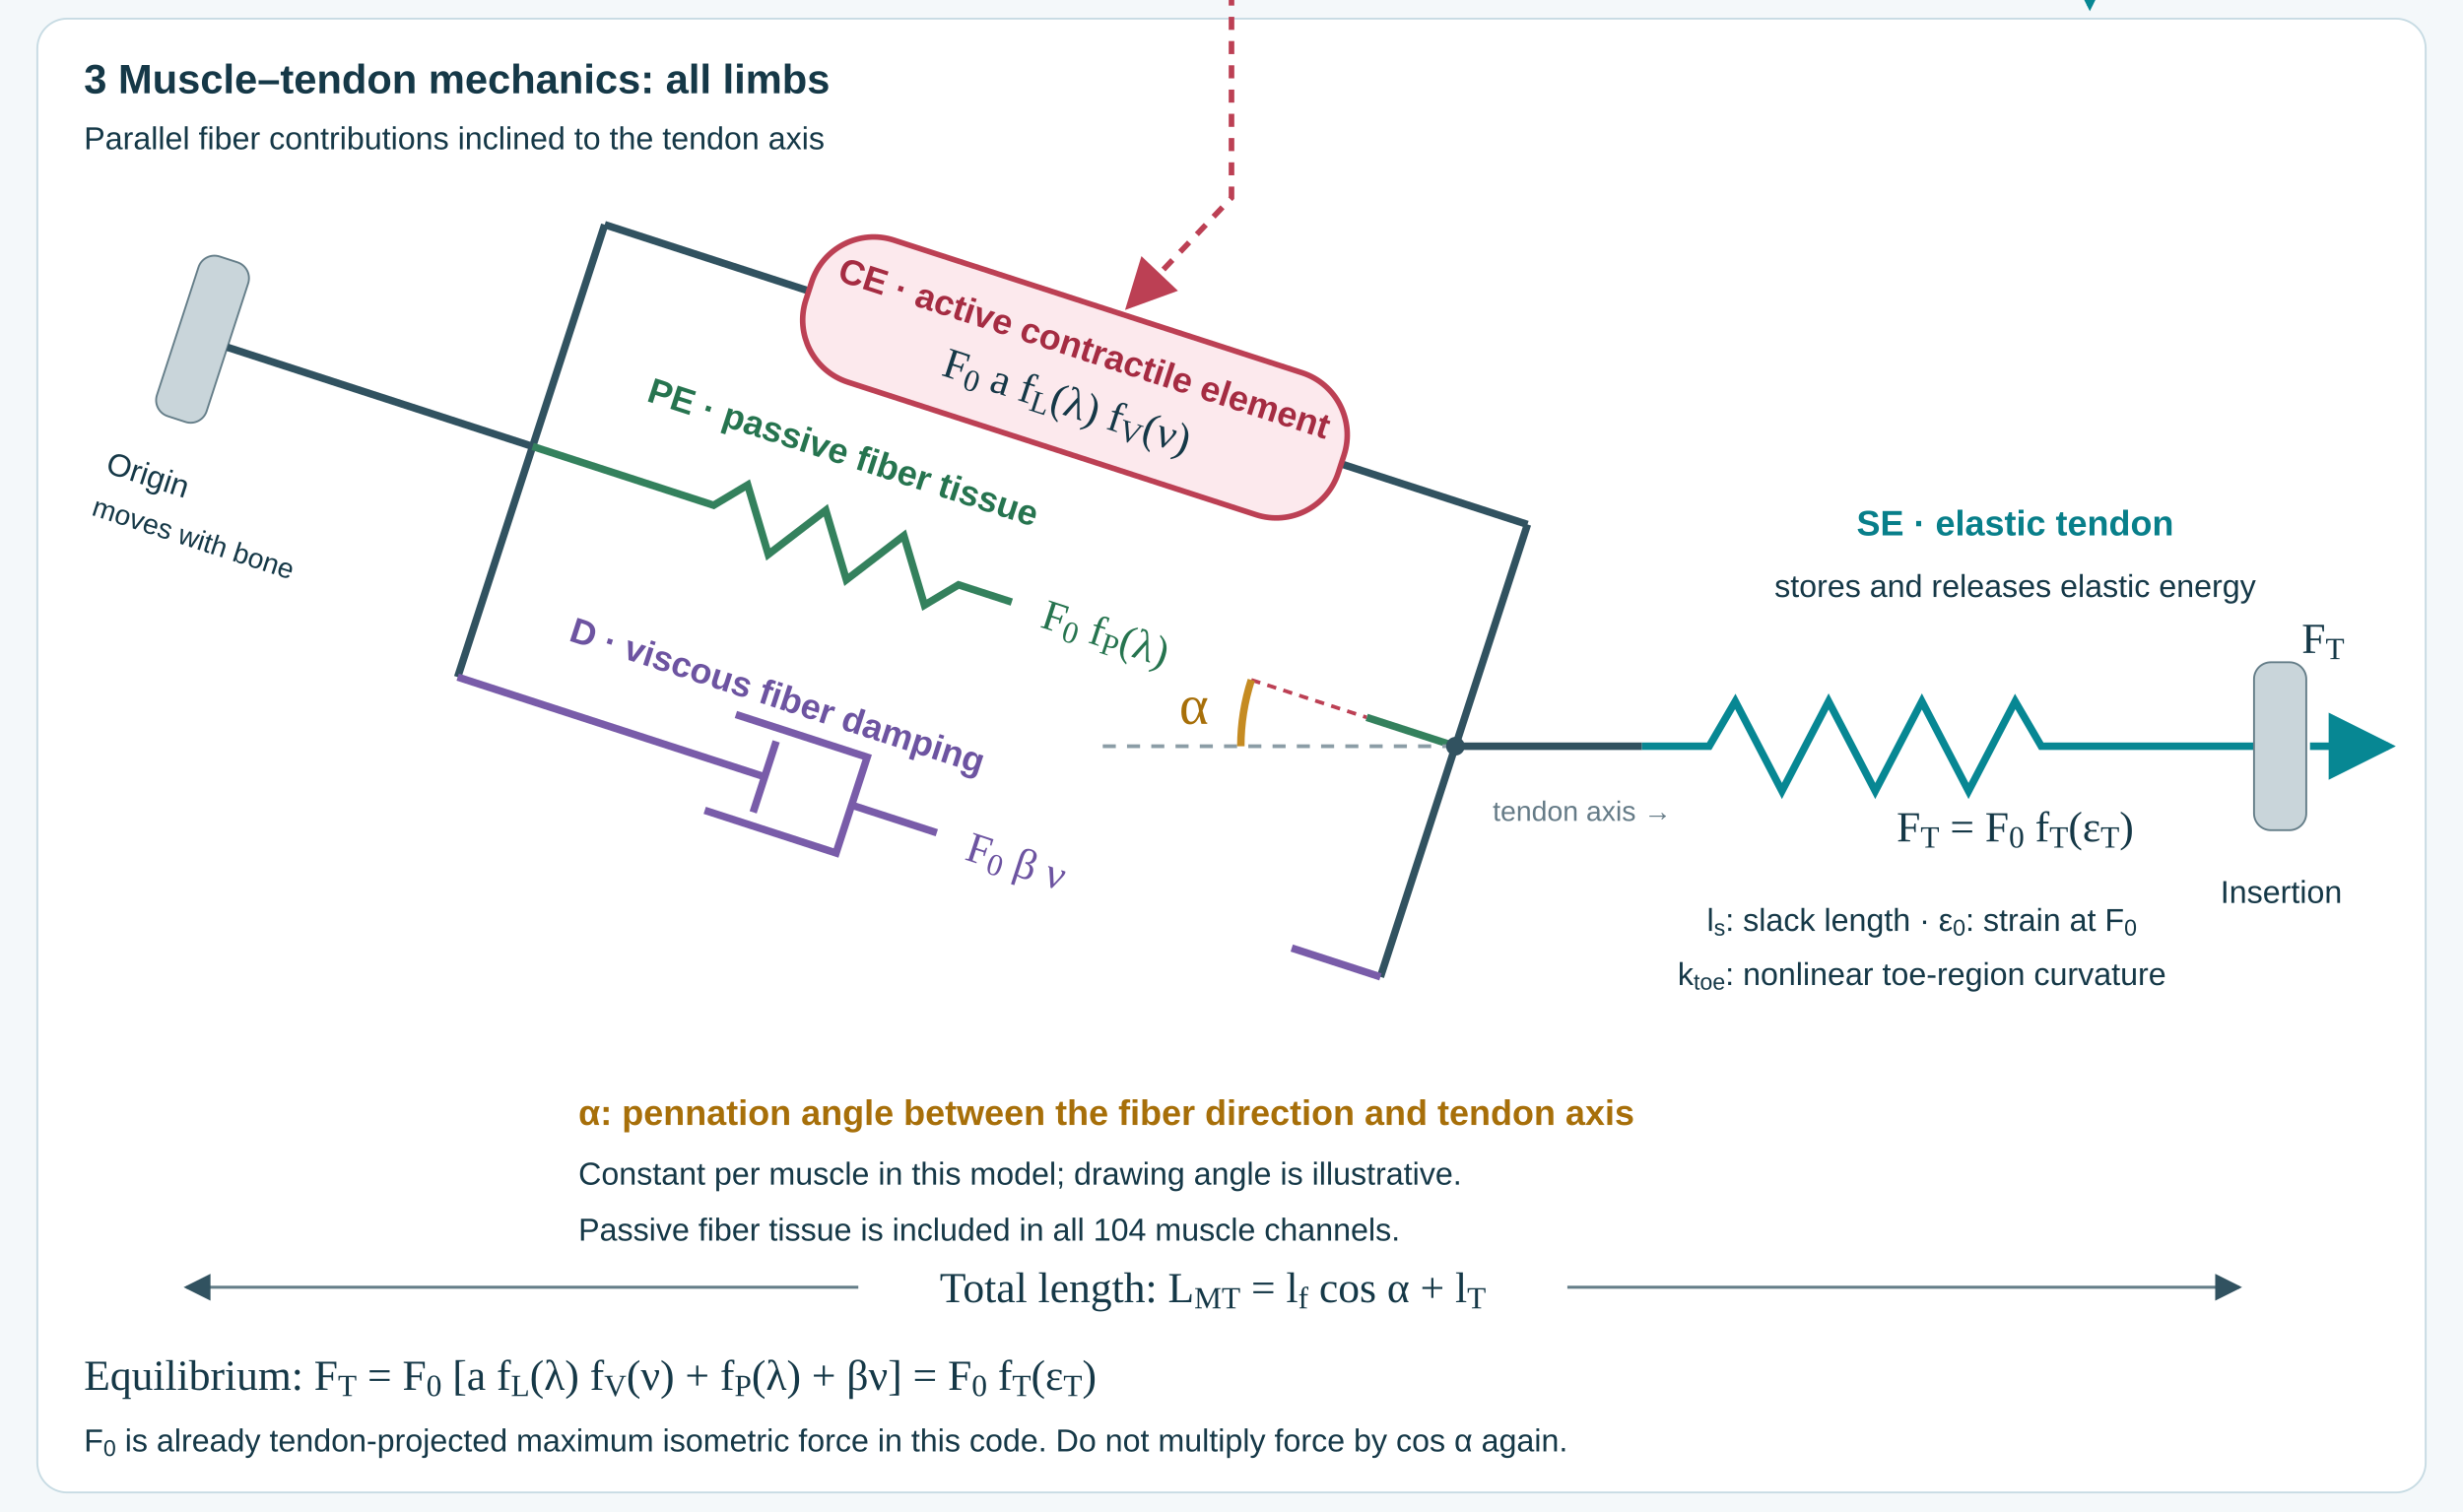
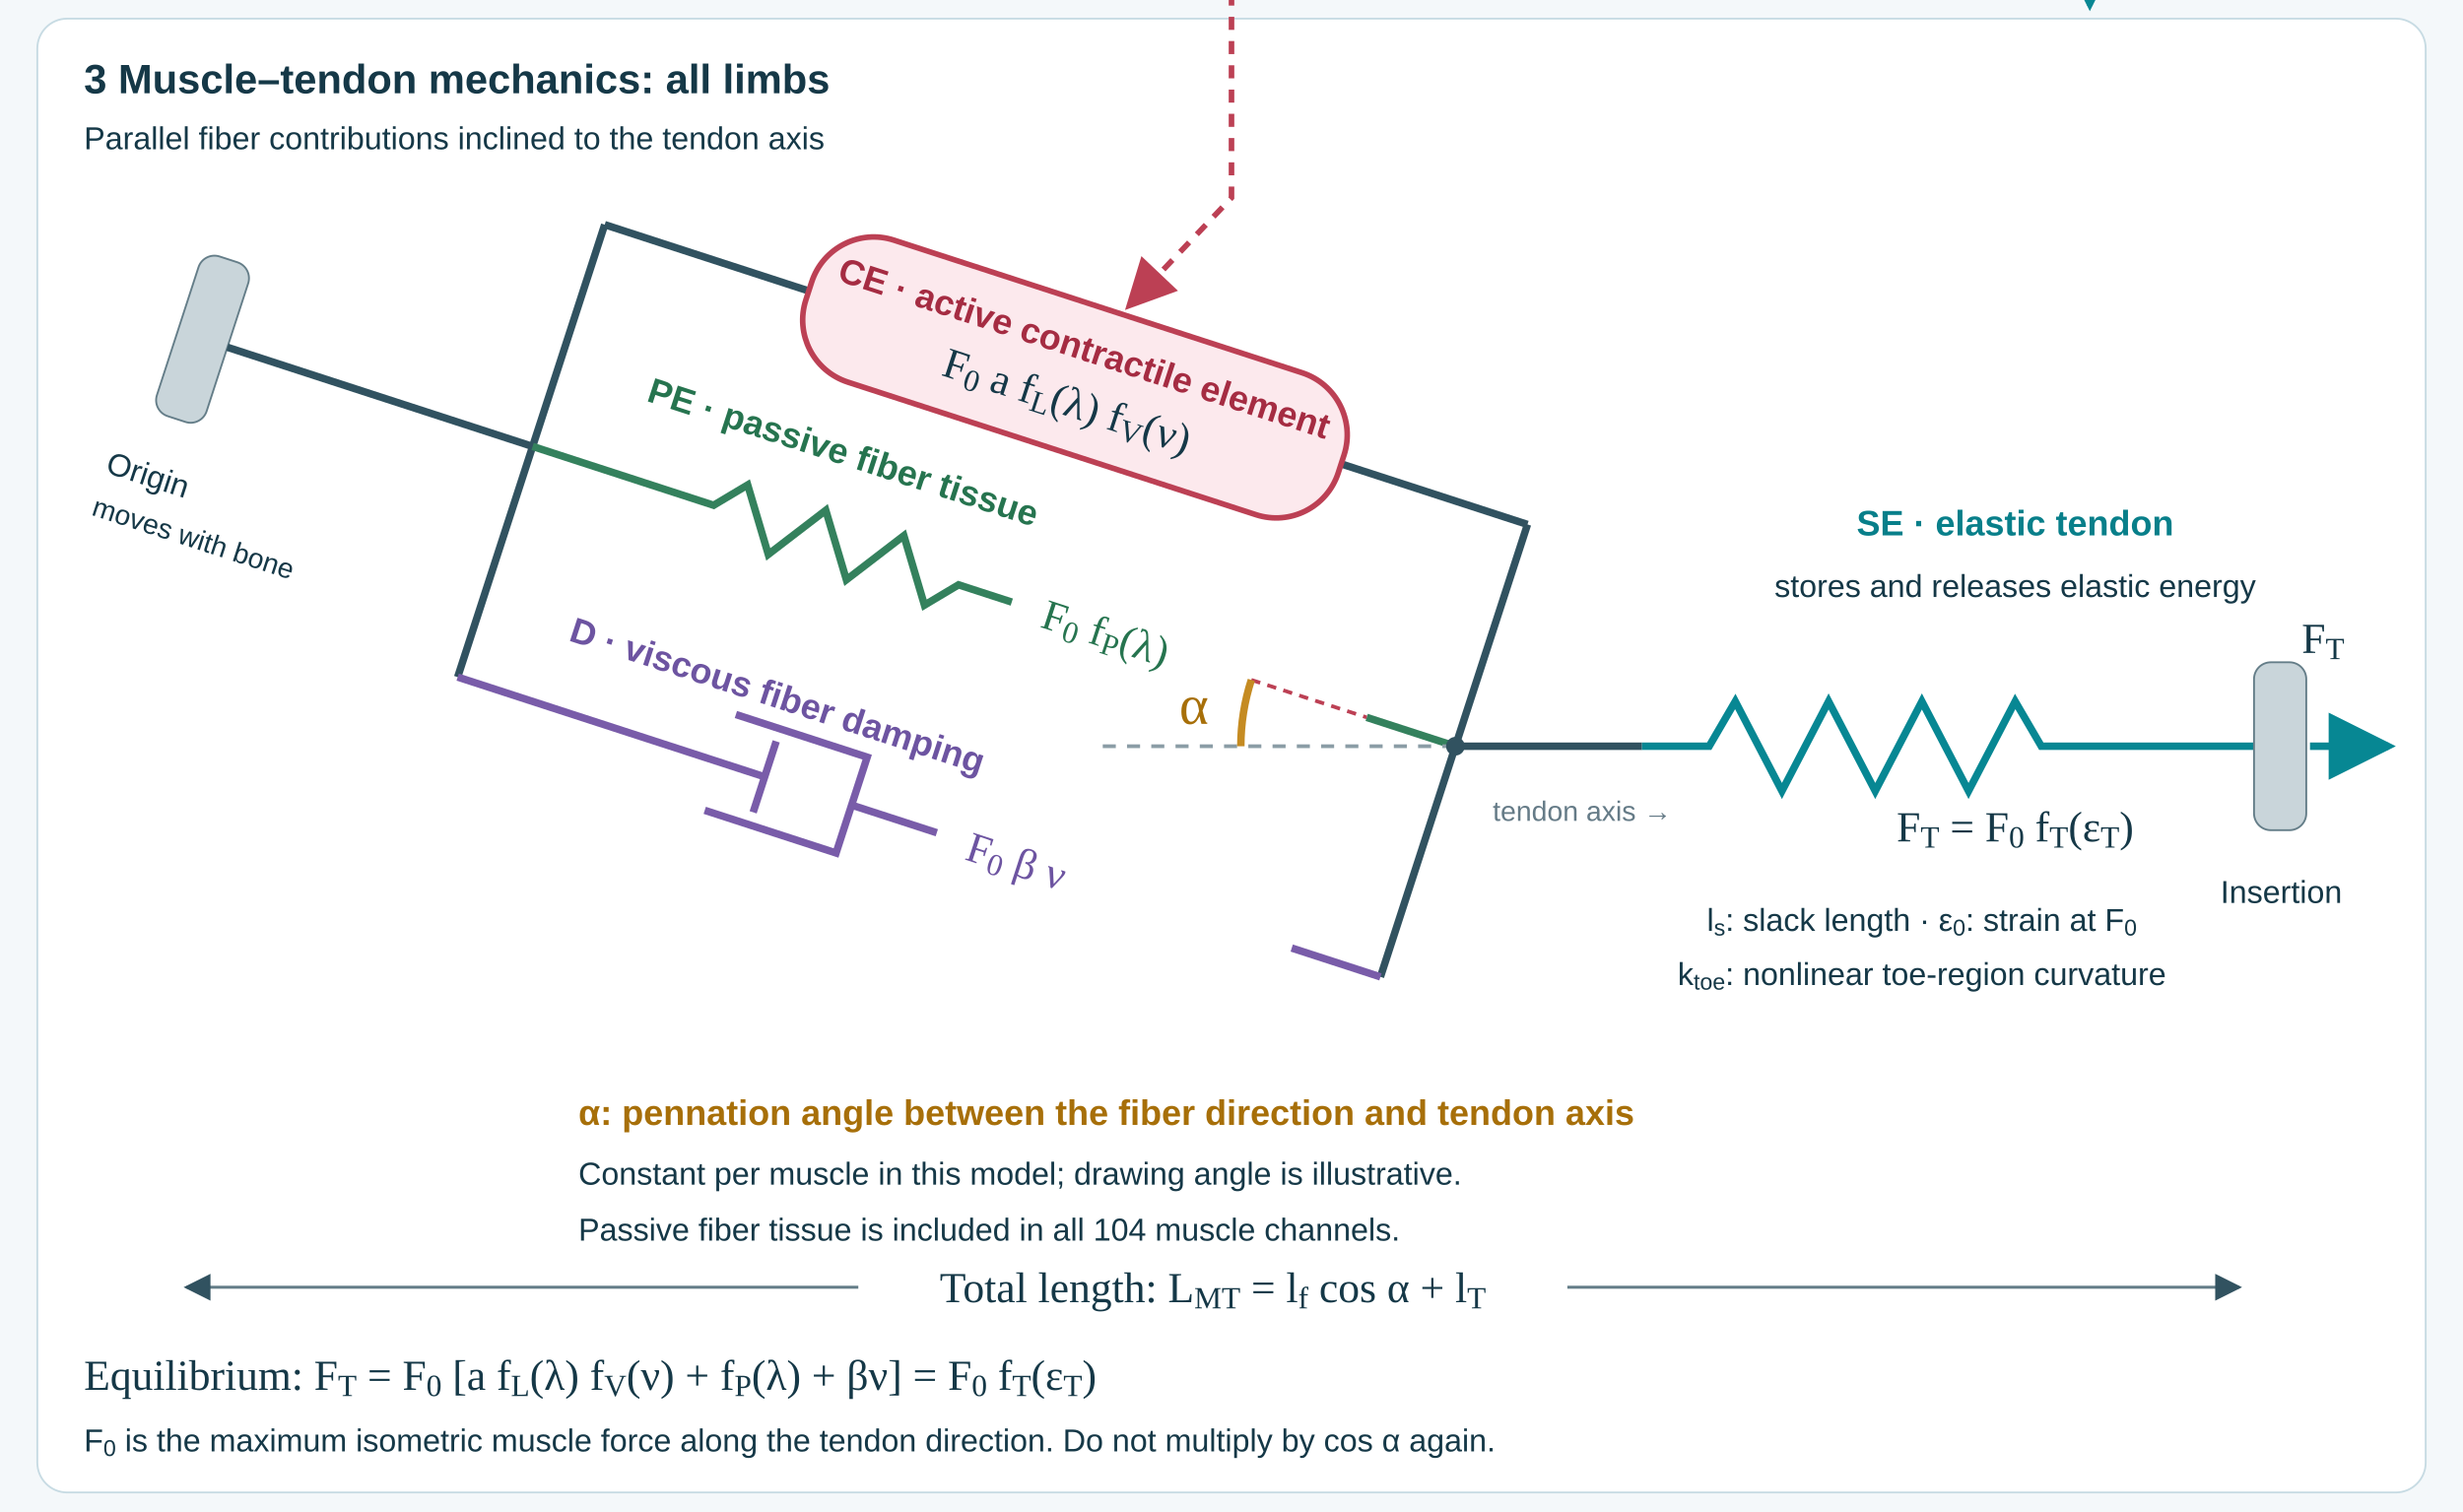
<svg xmlns="http://www.w3.org/2000/svg" width="1320" height="810" viewBox="40 340 1320 810" role="img" aria-labelledby="title desc">
  <defs>
    <marker id="arrow" markerWidth="9" markerHeight="9" refX="8" refY="4.5" orient="auto-start-reverse">
      <path d="M0 0 L9 4.5 L0 9Z" fill="#315260" />
    </marker>
    <marker id="redArrow" markerWidth="9" markerHeight="9" refX="8" refY="4.5" orient="auto">
      <path d="M0 0 L9 4.5 L0 9Z" fill="#bc4054" />
    </marker>
    <marker id="tealArrow" markerWidth="9" markerHeight="9" refX="8" refY="4.5" orient="auto">
      <path d="M0 0 L9 4.5 L0 9Z" fill="#078793" />
    </marker>
    <style>
  text{font-family:Arial,Helvetica,sans-serif;fill:#153847} .title{font-size:32px;font-weight:700} .sub{font-size:18px;fill:#4d6874}
  .head{font-size:22px;font-weight:700}.label{font-size:19px}.small{font-size:17px}.tiny{font-size:15px}.math{font-size:23px;font-family:Georgia,'Times New Roman',serif}
  .wire{stroke:#315260;stroke-width:4;fill:none}.dim{stroke:#647d88;stroke-width:1.6;fill:none;marker-start:url(#arrow);marker-end:url(#arrow)}
 </style>
  </defs>
  <rect width="1400" height="1880" rx="18" fill="#f4f8fa" />
  <text x="60" y="60" class="title">Muscle: excitation to tendon force</text>
  <text x="60" y="95" class="sub">Applied four-limb model · passive fiber force included · elastic tendon · constant pennation</text>
  <rect x="60" y="130" width="355" height="165" rx="14" fill="#e9f2fb" stroke="#87a9c8" />
  <text x="85" y="166" class="head">1  Prescribed excitation</text>
  <text x="85" y="204" class="math">u(t) ∈ [0, 1]</text>
  <text x="85" y="238" class="small">Fixed, fitted motor-input waveform</text>
  <text x="85" y="266" class="small">Not muscle force or activation</text>
  <path d="M420 211H478" class="wire" marker-end="url(#arrow)" />
  <rect x="490" y="130" width="430" height="165" rx="14" fill="#fff1f1" stroke="#d5a1a8" />
  <text x="515" y="166" class="head">2  Activation dynamics</text>
  <text x="515" y="204" class="math">da/dt = [u − a] / τ(a, u)</text>
  <text x="515" y="238" class="small">τ<tspan baseline-shift="sub" font-size="72%">act</tspan>: activation time constant</text>
  <text x="515" y="266" class="small">τ<tspan baseline-shift="sub" font-size="72%">deact</tspan>: deactivation time constant</text>
  <rect x="980" y="130" width="360" height="165" rx="14" fill="#e5f5f5" stroke="#82b6bc" />
  <text x="1005" y="166" class="head">Current skeletal geometry</text>
  <text x="1005" y="204" class="math">L<tspan baseline-shift="sub" font-size="72%">MT</tspan>(q) = L<tspan baseline-shift="sub" font-size="72%">path</tspan>(q) + ΔL</text>
  <text x="1005" y="238" class="small">Origin, insertion, via/wrap paths</text>
  <text x="1005" y="266" class="small">Mechanical state; no reflex controller</text>
  <rect x="60" y="350" width="1280" height="790" rx="16" fill="white" stroke="#c7dbe3" />
  <text x="85" y="390" class="head">3  Muscle–tendon mechanics: all limbs</text>
  <text x="85" y="420" class="small">Parallel fiber contributions inclined to the tendon axis</text>
  <path d="M700 297V446L645 504" stroke="#bc4054" stroke-width="3" fill="none" stroke-dasharray="7 6" marker-end="url(#redArrow)" />
  <rect x="703" y="312" width="170" height="28" fill="#f4f8fa" />
  <text x="710" y="332" class="small" style="fill:#a93145">activation a(t)</text>
  <path d="M1160 298V343" stroke="#078793" stroke-width="3" marker-end="url(#tealArrow)" />
  <g id="inclined-fiber-elements" transform="translate(0 120) rotate(18 820 620)">
    <rect x="100" y="575" width="28" height="90" rx="9" fill="#c9d5da" stroke="#647d88" />
    <path d="M128 620H300M300 495V750M820 495V750" class="wire" />
    <text x="86" y="704" class="small">Origin</text>
    <text x="86" y="728" class="tiny">moves with bone</text>
    <path d="M300 495H415M715 495H820" class="wire" />
    <rect x="415" y="455" width="300" height="80" rx="35" fill="#fce9ed" stroke="#bc4054" stroke-width="3" />
    <text x="565" y="485" text-anchor="middle" class="label" style="font-weight:700;fill:#a52c42">CE · active contractile element</text>
    <text x="565" y="516" text-anchor="middle" class="math">F<tspan baseline-shift="sub" font-size="72%">0</tspan> a f<tspan baseline-shift="sub" font-size="72%">L</tspan>(λ) f<tspan baseline-shift="sub" font-size="72%">V</tspan>(ν)</text>
    <text x="350" y="578" class="label" style="font-weight:700;fill:#26744f">PE · passive fiber tissue</text>
    <path d="M300 620H402L416 604L438 636L460 604L482 636L504 604L526 636L540 620H820" stroke="#34815d" stroke-width="4" fill="none" />
    <rect x="570" y="601" width="200" height="38" fill="white" />
    <text x="588" y="628" class="math" style="fill:#26744f">F<tspan baseline-shift="sub" font-size="72%">0</tspan> f<tspan baseline-shift="sub" font-size="72%">P</tspan>(λ)</text>
    <text x="350" y="713" class="label" style="font-weight:700;fill:#6d54a1">D · viscous fiber damping</text>
    <path d="M300 750H473M473 730V770M448 723H522V777H448M522 750H820" stroke="#795ca9" stroke-width="4" fill="none" />
    <rect x="570" y="733" width="200" height="37" fill="white" />
    <text x="588" y="759" class="math" style="fill:#6d54a1">F<tspan baseline-shift="sub" font-size="72%">0</tspan> β ν</text>
  </g>
  <path d="M820 740H920" class="wire" />
  <g id="main-series-tendon" transform="translate(0 120)">
    <text x="1120" y="507" text-anchor="middle" class="label" style="font-weight:700;fill:#087f8a">SE · elastic tendon</text>
    <text x="1120" y="540" text-anchor="middle" class="small">stores and releases elastic energy</text>
    <path d="M920 620H956L970 596L995 644L1020 596L1045 644L1070 596L1095 644L1120 596L1134 620H1248" stroke="#078793" stroke-width="4" fill="none" />
    <rect x="1248" y="575" width="28" height="90" rx="9" fill="#c9d5da" stroke="#647d88" />
    <path d="M1278 620H1320" stroke="#078793" stroke-width="4" marker-end="url(#tealArrow)" />
    <text x="1285" y="570" text-anchor="middle" class="math">F<tspan baseline-shift="sub" font-size="72%">T</tspan>
    </text>
    <text x="1230" y="704" class="small">Insertion</text>
    <text x="1120" y="671" text-anchor="middle" class="math">F<tspan baseline-shift="sub" font-size="72%">T</tspan> = F<tspan baseline-shift="sub" font-size="72%">0</tspan> f<tspan baseline-shift="sub" font-size="72%">T</tspan>(ε<tspan baseline-shift="sub" font-size="72%">T</tspan>)</text>
    <text x="1070" y="719" text-anchor="middle" class="small">l<tspan baseline-shift="sub" font-size="72%">s</tspan>: slack length  ·  ε<tspan baseline-shift="sub" font-size="72%">0</tspan>: strain at F<tspan baseline-shift="sub" font-size="72%">0</tspan>
    </text>
    <text x="1070" y="748" text-anchor="middle" class="small">k<tspan baseline-shift="sub" font-size="72%">toe</tspan>: nonlinear toe-region curvature</text>
  </g>
  <g id="main-pennation">
    <path d="M820 740H630" stroke="#8b9da6" stroke-width="2" stroke-dasharray="7 6" />
    <path d="M710.628 704.463L772.447 724.549" stroke="#bc4054" stroke-width="2" stroke-dasharray="5 4" fill="none" />
    <path d="M705 740A115 115 0 0 1 710.628 704.463" stroke="#c58b22" stroke-width="4" fill="none" />
    <text x="672" y="728" class="math" style="font-size:30px;fill:#a76f09">α</text>
    <circle cx="820" cy="740" r="5" fill="#315260" />
    <text x="840" y="780" class="tiny" style="fill:#657b87">tendon axis →</text>
    <text x="350" y="943" class="label" style="font-weight:700;fill:#a76f09">α: pennation angle between the fiber direction and tendon axis</text>
    <text x="350" y="975" class="small">Constant per muscle in this model; drawing angle is illustrative.</text>
    <text x="350" y="1005" class="small">Passive fiber tissue is included in all 104 muscle channels.</text>
  </g>
  <g transform="translate(0 220)">
    <path d="M140 810H1240" class="dim" />
    <rect x="500" y="793" width="380" height="34" fill="white" />
    <text x="690" y="818" text-anchor="middle" class="math">Total length: L<tspan baseline-shift="sub" font-size="72%">MT</tspan> = l<tspan baseline-shift="sub" font-size="72%">f</tspan> cos α + l<tspan baseline-shift="sub" font-size="72%">T</tspan>
    </text>
    <text x="85" y="865" class="math">Equilibrium: F<tspan baseline-shift="sub" font-size="72%">T</tspan> = F<tspan baseline-shift="sub" font-size="72%">0</tspan> [a f<tspan baseline-shift="sub" font-size="72%">L</tspan>(λ) f<tspan baseline-shift="sub" font-size="72%">V</tspan>(ν) + f<tspan baseline-shift="sub" font-size="72%">P</tspan>(λ) + βν] = F<tspan baseline-shift="sub" font-size="72%">0</tspan> f<tspan baseline-shift="sub" font-size="72%">T</tspan>(ε<tspan baseline-shift="sub" font-size="72%">T</tspan>)</text>
-     <text x="85" y="898" class="small">F<tspan baseline-shift="sub" font-size="72%">0</tspan> is already tendon-projected maximum isometric force in this code. Do not multiply force by cos α again.</text>
+     <text x="85" y="898" class="small">F<tspan baseline-shift="sub" font-size="72%">0</tspan> is the maximum isometric muscle force along the tendon direction. Do not multiply by cos α again.</text>
  </g>
  <g id="lower-explanations" transform="translate(0 220)">
    <rect x="60" y="955" width="620" height="405" rx="14" fill="white" stroke="#c7dbe3" />
    <text x="85" y="996" class="head">Pennation and length partition</text>
    <path d="M135 1190L480 1052" stroke="#bc4054" stroke-width="7" />
    <path d="M135 1190H575" stroke="#078793" stroke-width="3" />
    <path d="M480 1052V1190" stroke="#9aaeb6" stroke-width="2" stroke-dasharray="6 6" />
    <path d="M211 1190A76 76 0 0 0 205.5 1161.8" stroke="#c58b22" stroke-width="3" fill="none" />
    <text x="228" y="1174" class="math" style="fill:#a76f09">α</text>
    <text x="296" y="1092" class="math" transform="rotate(-21.8 296 1092)">fiber length l<tspan baseline-shift="sub" font-size="72%">f</tspan>
    </text>
    <text x="485" y="1225" class="small">tendon axis</text>
    <path d="M140 1238H475" class="dim" />
    <text x="294" y="1270" text-anchor="middle" class="math">projected fiber length = l<tspan baseline-shift="sub" font-size="72%">f</tspan> cos α</text>
    <text x="85" y="1310" class="small">α is held constant in this implementation.</text>
    <text x="85" y="1338" class="small">The config stores cos α, not the angle in degrees.</text>
    <rect x="710" y="955" width="630" height="405" rx="14" fill="#eef5f8" stroke="#c7dbe3" />
    <text x="735" y="996" class="head">Parameters that control the response</text>
    <text x="735" y="1041" class="label">Activation: τ<tspan baseline-shift="sub" font-size="72%">act</tspan>, τ<tspan baseline-shift="sub" font-size="72%">deact</tspan>; optional switch smoothing</text>
    <text x="735" y="1085" class="label">Active CE: F<tspan baseline-shift="sub" font-size="72%">0</tspan>, l<tspan baseline-shift="sub" font-size="72%">opt</tspan>, v<tspan baseline-shift="sub" font-size="72%">max</tspan>; f<tspan baseline-shift="sub" font-size="72%">L</tspan> and f<tspan baseline-shift="sub" font-size="72%">V</tspan> curve parameters</text>
    <text x="735" y="1129" class="label">Passive PE: exponential scale and exponent (included)</text>
    <text x="735" y="1173" class="label">Damping: β  ·  Series tendon: l<tspan baseline-shift="sub" font-size="72%">s</tspan>, ε<tspan baseline-shift="sub" font-size="72%">0</tspan>, k<tspan baseline-shift="sub" font-size="72%">toe</tspan>
    </text>
    <text x="735" y="1217" class="label">Geometry: α, attachments, path routing and ΔL</text>
    <text x="735" y="1261" class="label">States: a(t), l<tspan baseline-shift="sub" font-size="72%">f</tspan>(t); initial values a(0), l<tspan baseline-shift="sub" font-size="72%">f</tspan>(0)</text>
    <text x="735" y="1305" class="small">λ = l<tspan baseline-shift="sub" font-size="72%">f</tspan> / l<tspan baseline-shift="sub" font-size="72%">opt</tspan>  ·  ν = (dlf/dt) / (l<tspan baseline-shift="sub" font-size="72%">opt</tspan> v<tspan baseline-shift="sub" font-size="72%">max</tspan>)</text>
    <text x="735" y="1333" class="small">ε<tspan baseline-shift="sub" font-size="72%">T</tspan> = (l<tspan baseline-shift="sub" font-size="72%">T</tspan> − l<tspan baseline-shift="sub" font-size="72%">s</tspan>) / l<tspan baseline-shift="sub" font-size="72%">s</tspan>  ·  F<tspan baseline-shift="sub" font-size="72%">T</tspan> is the computed tension (N).</text>
    <rect x="60" y="1380" width="1280" height="180" rx="14" fill="white" stroke="#c7dbe3" />
    <text x="85" y="1411" class="head">Read the symbols</text>
    <text x="85" y="1444" class="small">l<tspan baseline-shift="sub" font-size="72%">opt</tspan>: optimal fiber length (m)</text>
    <text x="85" y="1474" class="small">v<tspan baseline-shift="sub" font-size="72%">max</tspan>: maximum shortening speed (optimal fiber lengths/s)</text>
    <text x="85" y="1504" class="small">l<tspan baseline-shift="sub" font-size="72%">f</tspan>, l<tspan baseline-shift="sub" font-size="72%">T</tspan>: fiber and tendon length (m); L<tspan baseline-shift="sub" font-size="72%">MT</tspan>: total MT length (m)</text>
    <text x="85" y="1534" class="small">q: skeletal configuration; ΔL: fixed path-length offset (m)</text>
    <text x="735" y="1444" class="small">f<tspan baseline-shift="sub" font-size="72%">L</tspan>, f<tspan baseline-shift="sub" font-size="72%">V</tspan>: normalized active force–length / velocity factors</text>
    <text x="735" y="1474" class="small">Passive fiber force is included; tendon elasticity is separate.</text>
    <text x="735" y="1504" class="small">β: normalized damping coefficient; α: pennation angle</text>
    <text x="735" y="1534" class="small">t: time (s); a: activation (0–1); u: excitation (0–1)</text>
    <text x="60" y="1600" class="small">All limbs include passive fiber force: Prilutsky (2016), Table 10.3; Rahmati et al. (2025), Table 3.</text>
    <text x="60" y="1629" class="small">Exact per-muscle values, units, complete equations, references and configuration links are in the accompanying muscle guide.</text>
  </g>
</svg>
